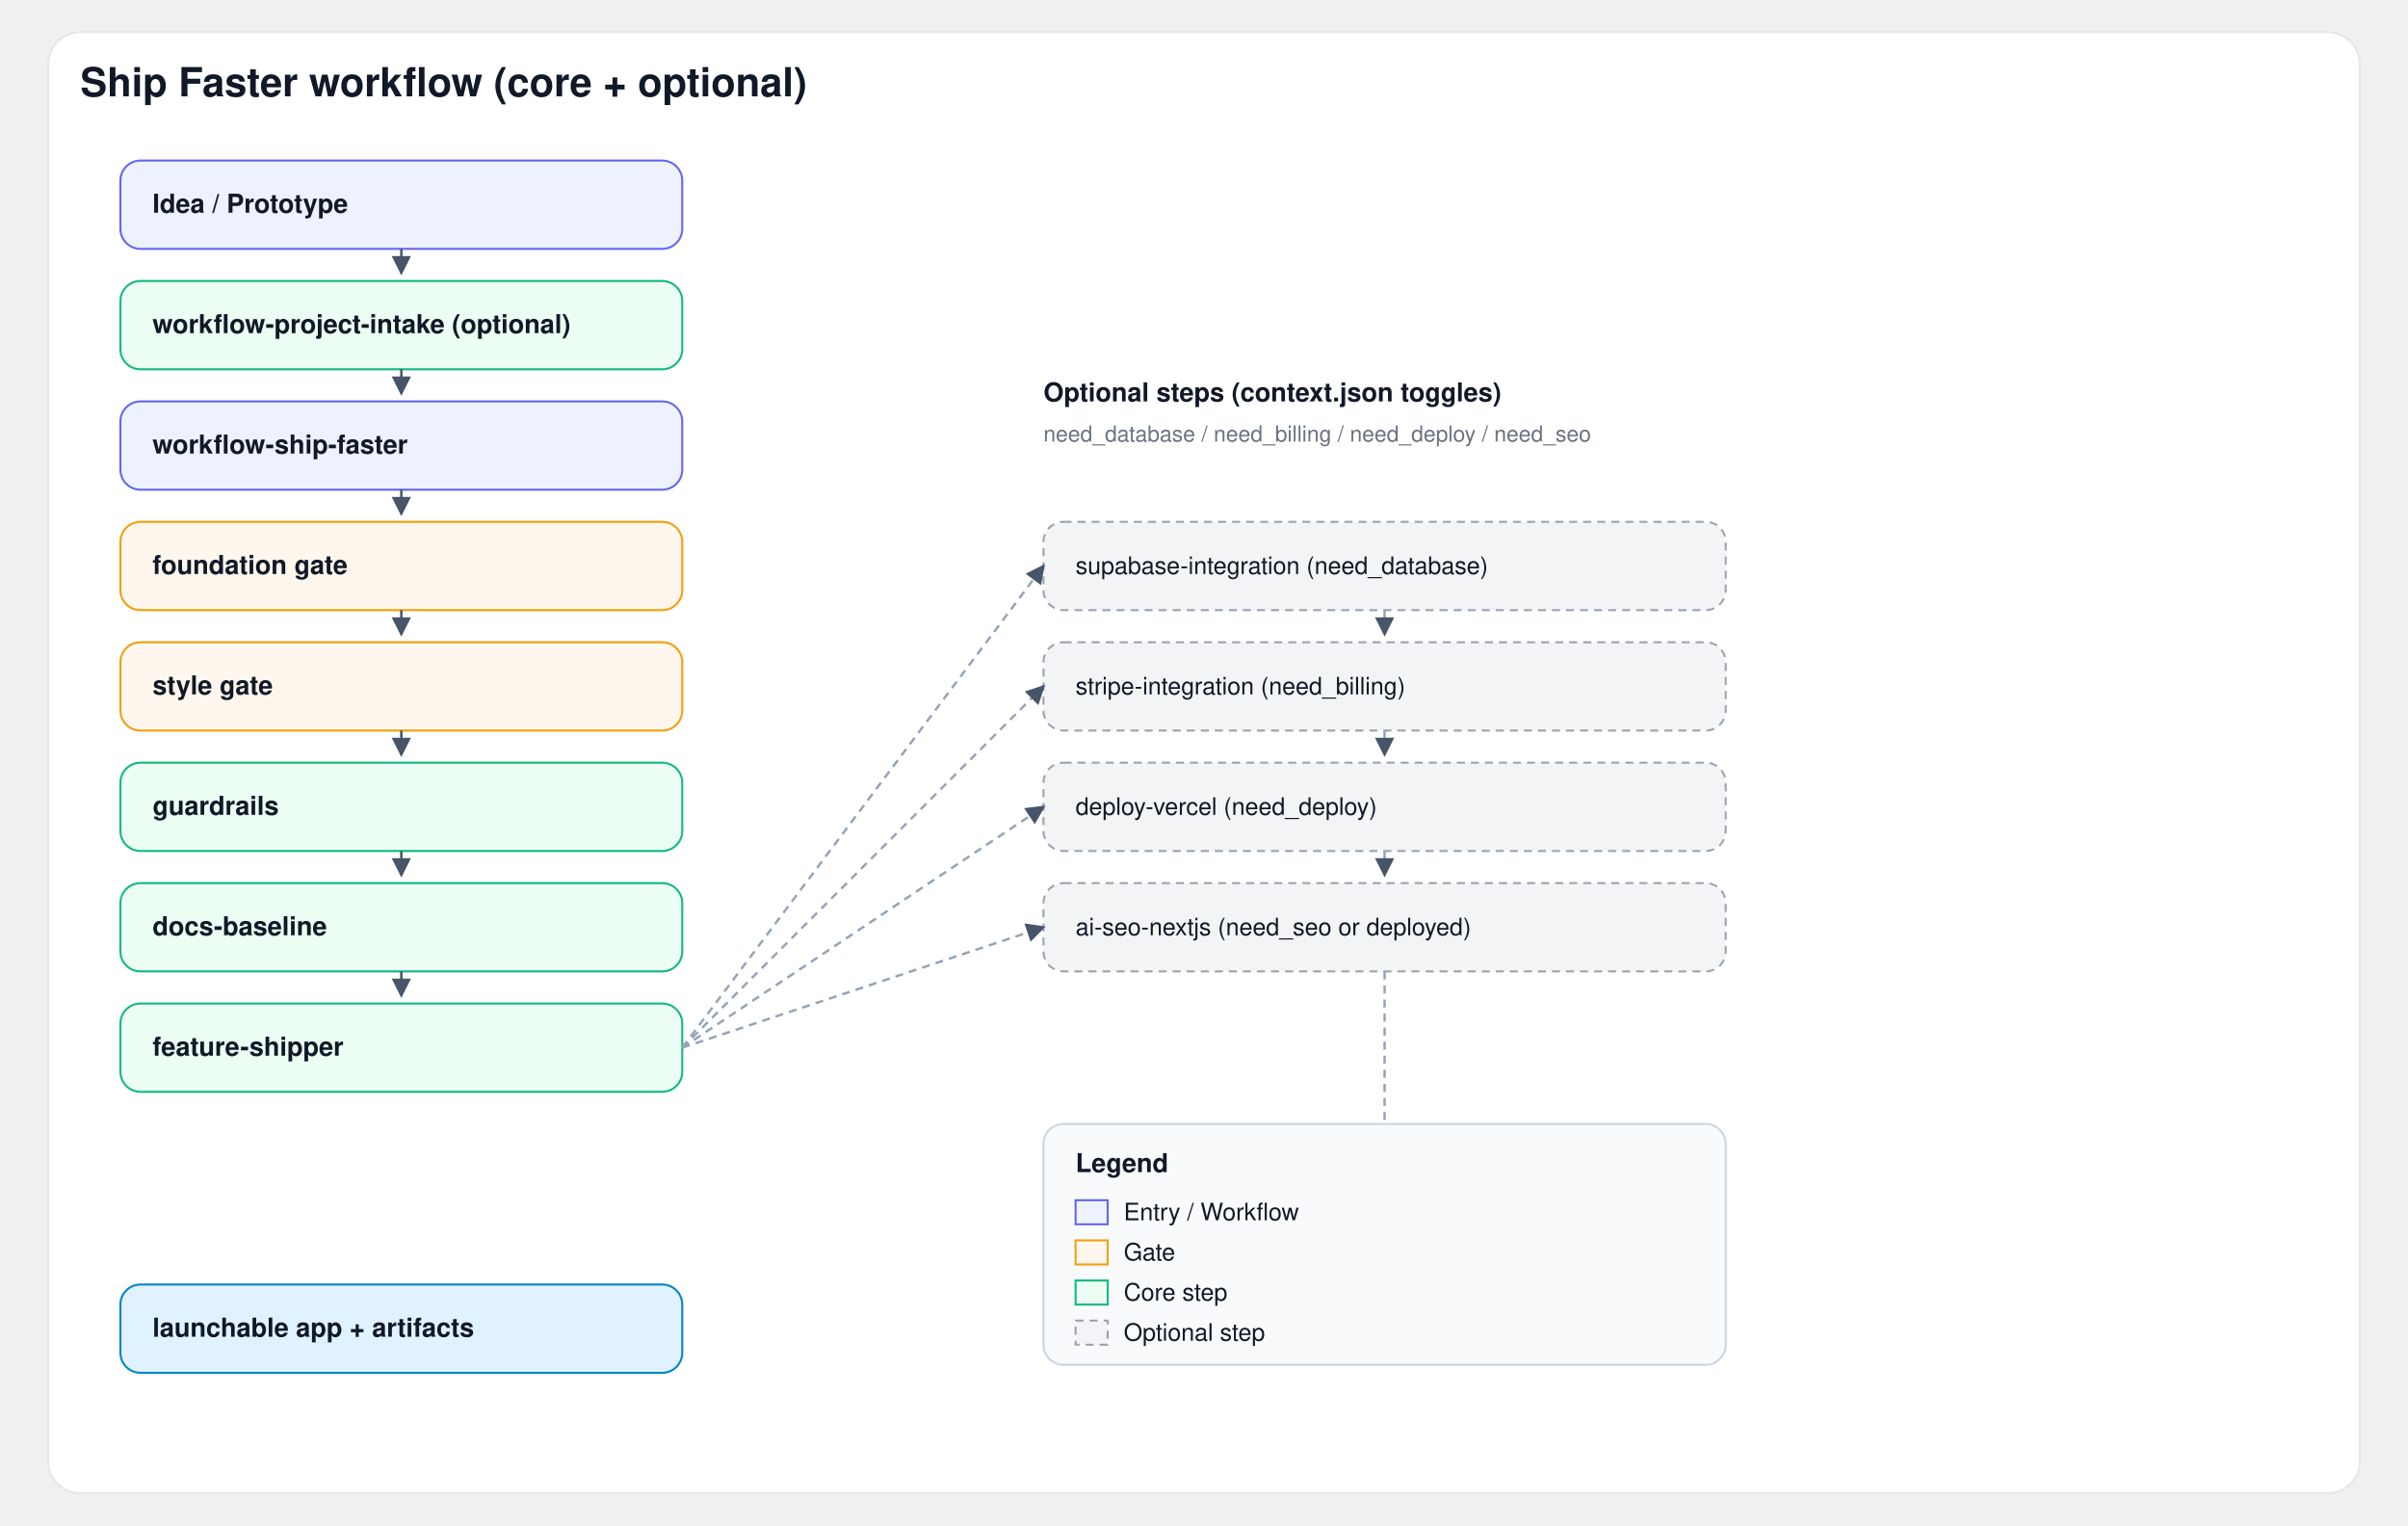
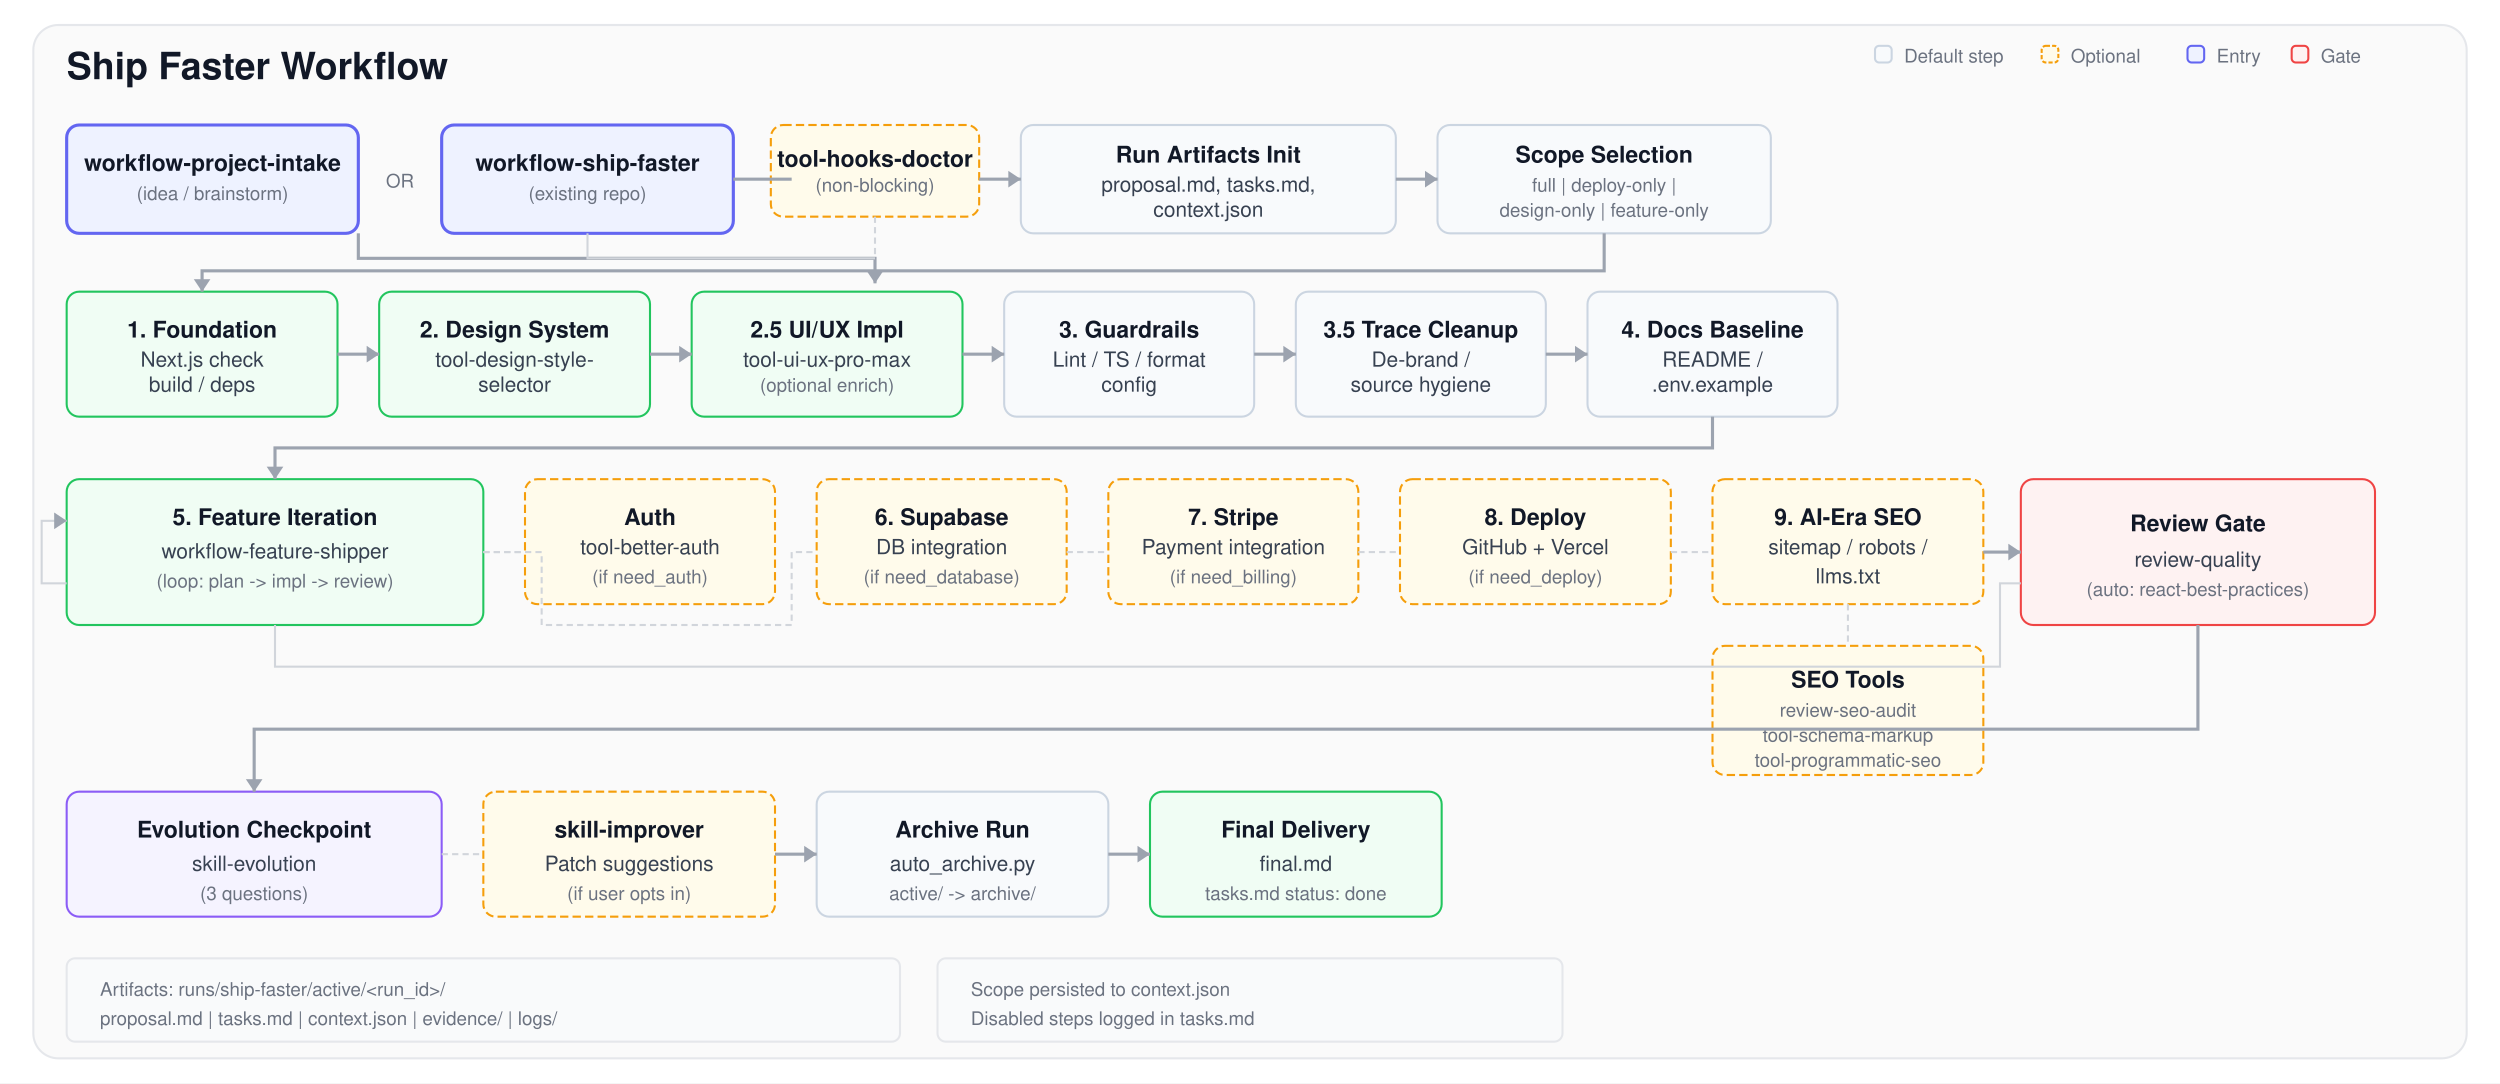
- <svg xmlns="http://www.w3.org/2000/svg" width="1200" height="760" viewBox="0 0 1200 760" role="img" aria-label="Ship Faster workflow overview">
+ <svg xmlns="http://www.w3.org/2000/svg" width="1200" height="520" viewBox="0 0 1200 520" role="img" aria-label="Ship Faster Workflow">
  <style>
-     .title { font: 700 20px Helvetica, Arial, sans-serif; fill: #111827; }
-     .label { font: 600 13px Helvetica, Arial, sans-serif; fill: #111827; }
-     .text { font: 12px Helvetica, Arial, sans-serif; fill: #111827; }
-     .muted { font: 11px Helvetica, Arial, sans-serif; fill: #6B7280; }
-     .box { fill: #F8FAFC; stroke: #CBD5E1; stroke-width: 1; rx: 10; }
-     .entry { fill: #EEF2FF; stroke: #6366F1; }
-     .gate { fill: #FFF7ED; stroke: #F59E0B; }
-     .step { fill: #ECFDF3; stroke: #10B981; }
-     .opt { fill: #F3F4F6; stroke: #9CA3AF; stroke-dasharray: 4 3; }
-     .done { fill: #E0F2FE; stroke: #0284C7; }
-     .arrow { stroke: #475569; stroke-width: 1.2; fill: none; marker-end: url(#arrow); }
-     .arrow-dash { stroke: #94A3B8; stroke-width: 1.2; fill: none; stroke-dasharray: 4 3; marker-end: url(#arrow); }
+     .title { font: 700 18px Helvetica, Arial, sans-serif; fill: #111827; }
+     .label { font: 600 11px Helvetica, Arial, sans-serif; fill: #111827; }
+     .text { font: 10px Helvetica, Arial, sans-serif; fill: #374151; }
+     .muted { font: 9px Helvetica, Arial, sans-serif; fill: #6B7280; }
+     .legend { font: 9px Helvetica, Arial, sans-serif; fill: #6B7280; }
+     .box { fill: #F8FAFC; stroke: #CBD5E1; stroke-width: 1; }
+     .box-entry { fill: #EEF2FF; stroke: #6366F1; stroke-width: 1.5; }
+     .box-core { fill: #F0FDF4; stroke: #22C55E; stroke-width: 1; }
+     .box-optional { fill: #FFFBEB; stroke: #F59E0B; stroke-width: 1; stroke-dasharray: 4 2; }
+     .box-review { fill: #FEF2F2; stroke: #EF4444; stroke-width: 1; }
+     .box-meta { fill: #F5F3FF; stroke: #8B5CF6; stroke-width: 1; }
+     .arrow { fill: none; stroke: #9CA3AF; stroke-width: 1.5; }
+     .arrow-head { fill: #9CA3AF; }
+     .connector { fill: none; stroke: #D1D5DB; stroke-width: 1; }
+     .connector-opt { fill: none; stroke: #D1D5DB; stroke-width: 1; stroke-dasharray: 3 2; }
  </style>
-   <defs>
-     <marker id="arrow" markerWidth="8" markerHeight="8" refX="7" refY="4" orient="auto" markerUnits="strokeWidth">
-       <path d="M0,0 L8,4 L0,8 Z" fill="#475569" />
-     </marker>
-   </defs>
-   <rect x="24" y="16" width="1152" height="728" rx="16" fill="#FFFFFF" stroke="#E5E7EB" />
-   <text x="40" y="48" class="title">Ship Faster workflow (core + optional)</text>
-   <g>
-     <rect x="60" y="80" width="280" height="44" class="box entry" />
-     <text x="76" y="106" class="label">Idea / Prototype</text>
-     <rect x="60" y="140" width="280" height="44" class="box step" />
-     <text x="76" y="166" class="label">workflow-project-intake (optional)</text>
-     <rect x="60" y="200" width="280" height="44" class="box entry" />
-     <text x="76" y="226" class="label">workflow-ship-faster</text>
-     <rect x="60" y="260" width="280" height="44" class="box gate" />
-     <text x="76" y="286" class="label">foundation gate</text>
-     <rect x="60" y="320" width="280" height="44" class="box gate" />
-     <text x="76" y="346" class="label">style gate</text>
-     <rect x="60" y="380" width="280" height="44" class="box step" />
-     <text x="76" y="406" class="label">guardrails</text>
-     <rect x="60" y="440" width="280" height="44" class="box step" />
-     <text x="76" y="466" class="label">docs-baseline</text>
-     <rect x="60" y="500" width="280" height="44" class="box step" />
-     <text x="76" y="526" class="label">feature-shipper</text>
-     <rect x="60" y="640" width="280" height="44" class="box done" />
-     <text x="76" y="666" class="label">launchable app + artifacts</text>
+   <rect x="0" y="0" width="1200" height="520" fill="#FFFFFF" />
+   <rect x="16" y="12" width="1168" height="496" rx="12" fill="#FAFAFA" stroke="#E5E7EB" />
+   <text x="32" y="38" class="title">Ship Faster Workflow</text>
+   <g transform="translate(900, 22)">
+     <rect x="0" y="0" width="8" height="8" rx="2" fill="#F8FAFC" stroke="#CBD5E1" />
+     <text x="14" y="8" class="legend">Default step</text>
+     <rect x="80" y="0" width="8" height="8" rx="2" fill="#FFFBEB" stroke="#F59E0B" stroke-dasharray="2 1" />
+     <text x="94" y="8" class="legend">Optional</text>
+     <rect x="150" y="0" width="8" height="8" rx="2" fill="#EEF2FF" stroke="#6366F1" />
+     <text x="164" y="8" class="legend">Entry</text>
+     <rect x="200" y="0" width="8" height="8" rx="2" fill="#FEF2F2" stroke="#EF4444" />
+     <text x="214" y="8" class="legend">Gate</text>
  </g>
-   <path class="arrow" d="M200 124 L200 136" />
-   <path class="arrow" d="M200 184 L200 196" />
-   <path class="arrow" d="M200 244 L200 256" />
-   <path class="arrow" d="M200 304 L200 316" />
-   <path class="arrow" d="M200 364 L200 376" />
-   <path class="arrow" d="M200 424 L200 436" />
-   <path class="arrow" d="M200 484 L200 496" />
-   <text x="520" y="200" class="label">Optional steps (context.json toggles)</text>
-   <text x="520" y="220" class="muted">need_database / need_billing / need_deploy / need_seo</text>
-   <rect x="520" y="260" width="340" height="44" class="box opt" />
-   <text x="536" y="286" class="text">supabase-integration (need_database)</text>
-   <rect x="520" y="320" width="340" height="44" class="box opt" />
-   <text x="536" y="346" class="text">stripe-integration (need_billing)</text>
-   <rect x="520" y="380" width="340" height="44" class="box opt" />
-   <text x="536" y="406" class="text">deploy-vercel (need_deploy)</text>
-   <rect x="520" y="440" width="340" height="44" class="box opt" />
-   <text x="536" y="466" class="text">ai-seo-nextjs (need_seo or deployed)</text>
-   <path class="arrow-dash" d="M340 522 L520 282" />
-   <path class="arrow-dash" d="M340 522 L520 342" />
-   <path class="arrow-dash" d="M340 522 L520 402" />
-   <path class="arrow-dash" d="M340 522 L520 462" />
-   <path class="arrow-dash" d="M690 304 L690 316" />
-   <path class="arrow-dash" d="M690 364 L690 376" />
-   <path class="arrow-dash" d="M690 424 L690 436" />
-   <path class="arrow-dash" d="M690 484 L690 626" />
-   <rect x="520" y="560" width="340" height="120" class="box" />
-   <text x="536" y="584" class="label">Legend</text>
-   <rect x="536" y="598" width="16" height="12" class="entry" />
-   <text x="560" y="608" class="text">Entry / Workflow</text>
-   <rect x="536" y="618" width="16" height="12" class="gate" />
-   <text x="560" y="628" class="text">Gate</text>
-   <rect x="536" y="638" width="16" height="12" class="step" />
-   <text x="560" y="648" class="text">Core step</text>
-   <rect x="536" y="658" width="16" height="12" class="opt" />
-   <text x="560" y="668" class="text">Optional step</text>
+   <rect x="32" y="60" width="140" height="52" rx="6" class="box-entry" />
+   <text x="102" y="82" class="label" text-anchor="middle">workflow-project-intake</text>
+   <text x="102" y="96" class="muted" text-anchor="middle">(idea / brainstorm)</text>
+   <text x="192" y="90" class="muted" text-anchor="middle">OR</text>
+   <rect x="212" y="60" width="140" height="52" rx="6" class="box-entry" />
+   <text x="282" y="82" class="label" text-anchor="middle">workflow-ship-faster</text>
+   <text x="282" y="96" class="muted" text-anchor="middle">(existing repo)</text>
+   <path d="M 172 112 L 172 124 L 420 124 L 420 136" class="arrow" />
+   <path d="M 282 112 L 282 124 L 420 124" class="connector" />
+   <polygon points="420,136 416,130 424,130" class="arrow-head" />
+   <rect x="370" y="60" width="100" height="44" rx="6" class="box-optional" />
+   <text x="420" y="80" class="label" text-anchor="middle">tool-hooks-doctor</text>
+   <text x="420" y="92" class="muted" text-anchor="middle">(non-blocking)</text>
+   <path d="M 420 104 L 420 124" class="connector-opt" />
+   <rect x="490" y="60" width="180" height="52" rx="6" class="box" />
+   <text x="580" y="78" class="label" text-anchor="middle">Run Artifacts Init</text>
+   <text x="580" y="92" class="text" text-anchor="middle">proposal.md, tasks.md,</text>
+   <text x="580" y="104" class="text" text-anchor="middle">context.json</text>
+   <path d="M 352 86 L 380 86" class="arrow" />
+   <path d="M 470 86 L 490 86" class="arrow" />
+   <polygon points="490,86 484,82 484,90" class="arrow-head" />
+   <rect x="690" y="60" width="160" height="52" rx="6" class="box" />
+   <text x="770" y="78" class="label" text-anchor="middle">Scope Selection</text>
+   <text x="770" y="92" class="muted" text-anchor="middle">full | deploy-only |</text>
+   <text x="770" y="104" class="muted" text-anchor="middle">design-only | feature-only</text>
+   <path d="M 670 86 L 690 86" class="arrow" />
+   <polygon points="690,86 684,82 684,90" class="arrow-head" />
+   <rect x="32" y="140" width="130" height="60" rx="6" class="box-core" />
+   <text x="97" y="162" class="label" text-anchor="middle">1. Foundation</text>
+   <text x="97" y="176" class="text" text-anchor="middle">Next.js check</text>
+   <text x="97" y="188" class="text" text-anchor="middle">build / deps</text>
+   <path d="M 770 112 L 770 130 L 97 130 L 97 140" class="arrow" />
+   <polygon points="97,140 93,134 101,134" class="arrow-head" />
+   <rect x="182" y="140" width="130" height="60" rx="6" class="box-core" />
+   <text x="247" y="162" class="label" text-anchor="middle">2. Design System</text>
+   <text x="247" y="176" class="text" text-anchor="middle">tool-design-style-</text>
+   <text x="247" y="188" class="text" text-anchor="middle">selector</text>
+   <path d="M 162 170 L 182 170" class="arrow" />
+   <polygon points="182,170 176,166 176,174" class="arrow-head" />
+   <rect x="332" y="140" width="130" height="60" rx="6" class="box-core" />
+   <text x="397" y="162" class="label" text-anchor="middle">2.5 UI/UX Impl</text>
+   <text x="397" y="176" class="text" text-anchor="middle">tool-ui-ux-pro-max</text>
+   <text x="397" y="188" class="muted" text-anchor="middle">(optional enrich)</text>
+   <path d="M 312 170 L 332 170" class="arrow" />
+   <polygon points="332,170 326,166 326,174" class="arrow-head" />
+   <rect x="482" y="140" width="120" height="60" rx="6" class="box" />
+   <text x="542" y="162" class="label" text-anchor="middle">3. Guardrails</text>
+   <text x="542" y="176" class="text" text-anchor="middle">Lint / TS / format</text>
+   <text x="542" y="188" class="text" text-anchor="middle">config</text>
+   <path d="M 462 170 L 482 170" class="arrow" />
+   <polygon points="482,170 476,166 476,174" class="arrow-head" />
+   <rect x="622" y="140" width="120" height="60" rx="6" class="box" />
+   <text x="682" y="162" class="label" text-anchor="middle">3.5 Trace Cleanup</text>
+   <text x="682" y="176" class="text" text-anchor="middle">De-brand /</text>
+   <text x="682" y="188" class="text" text-anchor="middle">source hygiene</text>
+   <path d="M 602 170 L 622 170" class="arrow" />
+   <polygon points="622,170 616,166 616,174" class="arrow-head" />
+   <rect x="762" y="140" width="120" height="60" rx="6" class="box" />
+   <text x="822" y="162" class="label" text-anchor="middle">4. Docs Baseline</text>
+   <text x="822" y="176" class="text" text-anchor="middle">README /</text>
+   <text x="822" y="188" class="text" text-anchor="middle">.env.example</text>
+   <path d="M 742 170 L 762 170" class="arrow" />
+   <polygon points="762,170 756,166 756,174" class="arrow-head" />
+   <rect x="32" y="230" width="200" height="70" rx="6" class="box-core" />
+   <text x="132" y="252" class="label" text-anchor="middle">5. Feature Iteration</text>
+   <text x="132" y="268" class="text" text-anchor="middle">workflow-feature-shipper</text>
+   <text x="132" y="282" class="muted" text-anchor="middle">(loop: plan -&gt; impl -&gt; review)</text>
+   <path d="M 32 280 L 20 280 L 20 250 L 32 250" class="connector" />
+   <polygon points="32,250 26,246 26,254" class="arrow-head" fill="#D1D5DB" />
+   <path d="M 822 200 L 822 215 L 132 215 L 132 230" class="arrow" />
+   <polygon points="132,230 128,224 136,224" class="arrow-head" />
+   <rect x="252" y="230" width="120" height="60" rx="6" class="box-optional" />
+   <text x="312" y="252" class="label" text-anchor="middle">Auth</text>
+   <text x="312" y="266" class="text" text-anchor="middle">tool-better-auth</text>
+   <text x="312" y="280" class="muted" text-anchor="middle">(if need_auth)</text>
+   <path d="M 232 265 L 252 265" class="connector-opt" />
+   <rect x="392" y="230" width="120" height="60" rx="6" class="box-optional" />
+   <text x="452" y="252" class="label" text-anchor="middle">6. Supabase</text>
+   <text x="452" y="266" class="text" text-anchor="middle">DB integration</text>
+   <text x="452" y="280" class="muted" text-anchor="middle">(if need_database)</text>
+   <path d="M 232 265 L 260 265 L 260 300 L 380 300 L 380 265 L 392 265" class="connector-opt" />
+   <rect x="532" y="230" width="120" height="60" rx="6" class="box-optional" />
+   <text x="592" y="252" class="label" text-anchor="middle">7. Stripe</text>
+   <text x="592" y="266" class="text" text-anchor="middle">Payment integration</text>
+   <text x="592" y="280" class="muted" text-anchor="middle">(if need_billing)</text>
+   <path d="M 512 265 L 532 265" class="connector-opt" />
+   <rect x="672" y="230" width="130" height="60" rx="6" class="box-optional" />
+   <text x="737" y="252" class="label" text-anchor="middle">8. Deploy</text>
+   <text x="737" y="266" class="text" text-anchor="middle">GitHub + Vercel</text>
+   <text x="737" y="280" class="muted" text-anchor="middle">(if need_deploy)</text>
+   <path d="M 652 265 L 672 265" class="connector-opt" />
+   <rect x="822" y="230" width="130" height="60" rx="6" class="box-optional" />
+   <text x="887" y="252" class="label" text-anchor="middle">9. AI-Era SEO</text>
+   <text x="887" y="266" class="text" text-anchor="middle">sitemap / robots /</text>
+   <text x="887" y="280" class="text" text-anchor="middle">llms.txt</text>
+   <path d="M 802 265 L 822 265" class="connector-opt" />
+   <rect x="822" y="310" width="130" height="62" rx="6" class="box-optional" />
+   <text x="887" y="330" class="label" text-anchor="middle">SEO Tools</text>
+   <text x="887" y="344" class="muted" text-anchor="middle">review-seo-audit</text>
+   <text x="887" y="356" class="muted" text-anchor="middle">tool-schema-markup</text>
+   <text x="887" y="368" class="muted" text-anchor="middle">tool-programmatic-seo</text>
+   <path d="M 887 290 L 887 310" class="connector-opt" />
+   <rect x="970" y="230" width="170" height="70" rx="6" class="box-review" />
+   <text x="1055" y="255" class="label" text-anchor="middle">Review Gate</text>
+   <text x="1055" y="272" class="text" text-anchor="middle">review-quality</text>
+   <text x="1055" y="286" class="muted" text-anchor="middle">(auto: react-best-practices)</text>
+   <path d="M 952 265 L 970 265" class="arrow" />
+   <polygon points="970,265 964,261 964,269" class="arrow-head" />
+   <path d="M 132 300 L 132 320 L 960 320 L 960 280 L 970 280" class="connector" />
+   <rect x="32" y="380" width="180" height="60" rx="6" class="box-meta" />
+   <text x="122" y="402" class="label" text-anchor="middle">Evolution Checkpoint</text>
+   <text x="122" y="418" class="text" text-anchor="middle">skill-evolution</text>
+   <text x="122" y="432" class="muted" text-anchor="middle">(3 questions)</text>
+   <path d="M 1055 300 L 1055 350 L 122 350 L 122 380" class="arrow" />
+   <polygon points="122,380 118,374 126,374" class="arrow-head" />
+   <rect x="232" y="380" width="140" height="60" rx="6" class="box-optional" />
+   <text x="302" y="402" class="label" text-anchor="middle">skill-improver</text>
+   <text x="302" y="418" class="text" text-anchor="middle">Patch suggestions</text>
+   <text x="302" y="432" class="muted" text-anchor="middle">(if user opts in)</text>
+   <path d="M 212 410 L 232 410" class="connector-opt" />
+   <rect x="392" y="380" width="140" height="60" rx="6" class="box" />
+   <text x="462" y="402" class="label" text-anchor="middle">Archive Run</text>
+   <text x="462" y="418" class="text" text-anchor="middle">auto_archive.py</text>
+   <text x="462" y="432" class="muted" text-anchor="middle">active/ -&gt; archive/</text>
+   <path d="M 372 410 L 392 410" class="arrow" />
+   <polygon points="392,410 386,406 386,414" class="arrow-head" />
+   <rect x="552" y="380" width="140" height="60" rx="6" class="box-core" />
+   <text x="622" y="402" class="label" text-anchor="middle">Final Delivery</text>
+   <text x="622" y="418" class="text" text-anchor="middle">final.md</text>
+   <text x="622" y="432" class="muted" text-anchor="middle">tasks.md status: done</text>
+   <path d="M 532 410 L 552 410" class="arrow" />
+   <polygon points="552,410 546,406 546,414" class="arrow-head" />
+   <rect x="32" y="460" width="400" height="40" rx="4" fill="#F9FAFB" stroke="#E5E7EB" />
+   <text x="48" y="478" class="muted">Artifacts: runs/ship-faster/active/&lt;run_id&gt;/</text>
+   <text x="48" y="492" class="muted">proposal.md | tasks.md | context.json | evidence/ | logs/</text>
+   <rect x="450" y="460" width="300" height="40" rx="4" fill="#F9FAFB" stroke="#E5E7EB" />
+   <text x="466" y="478" class="muted">Scope persisted to context.json</text>
+   <text x="466" y="492" class="muted">Disabled steps logged in tasks.md</text>
</svg>
